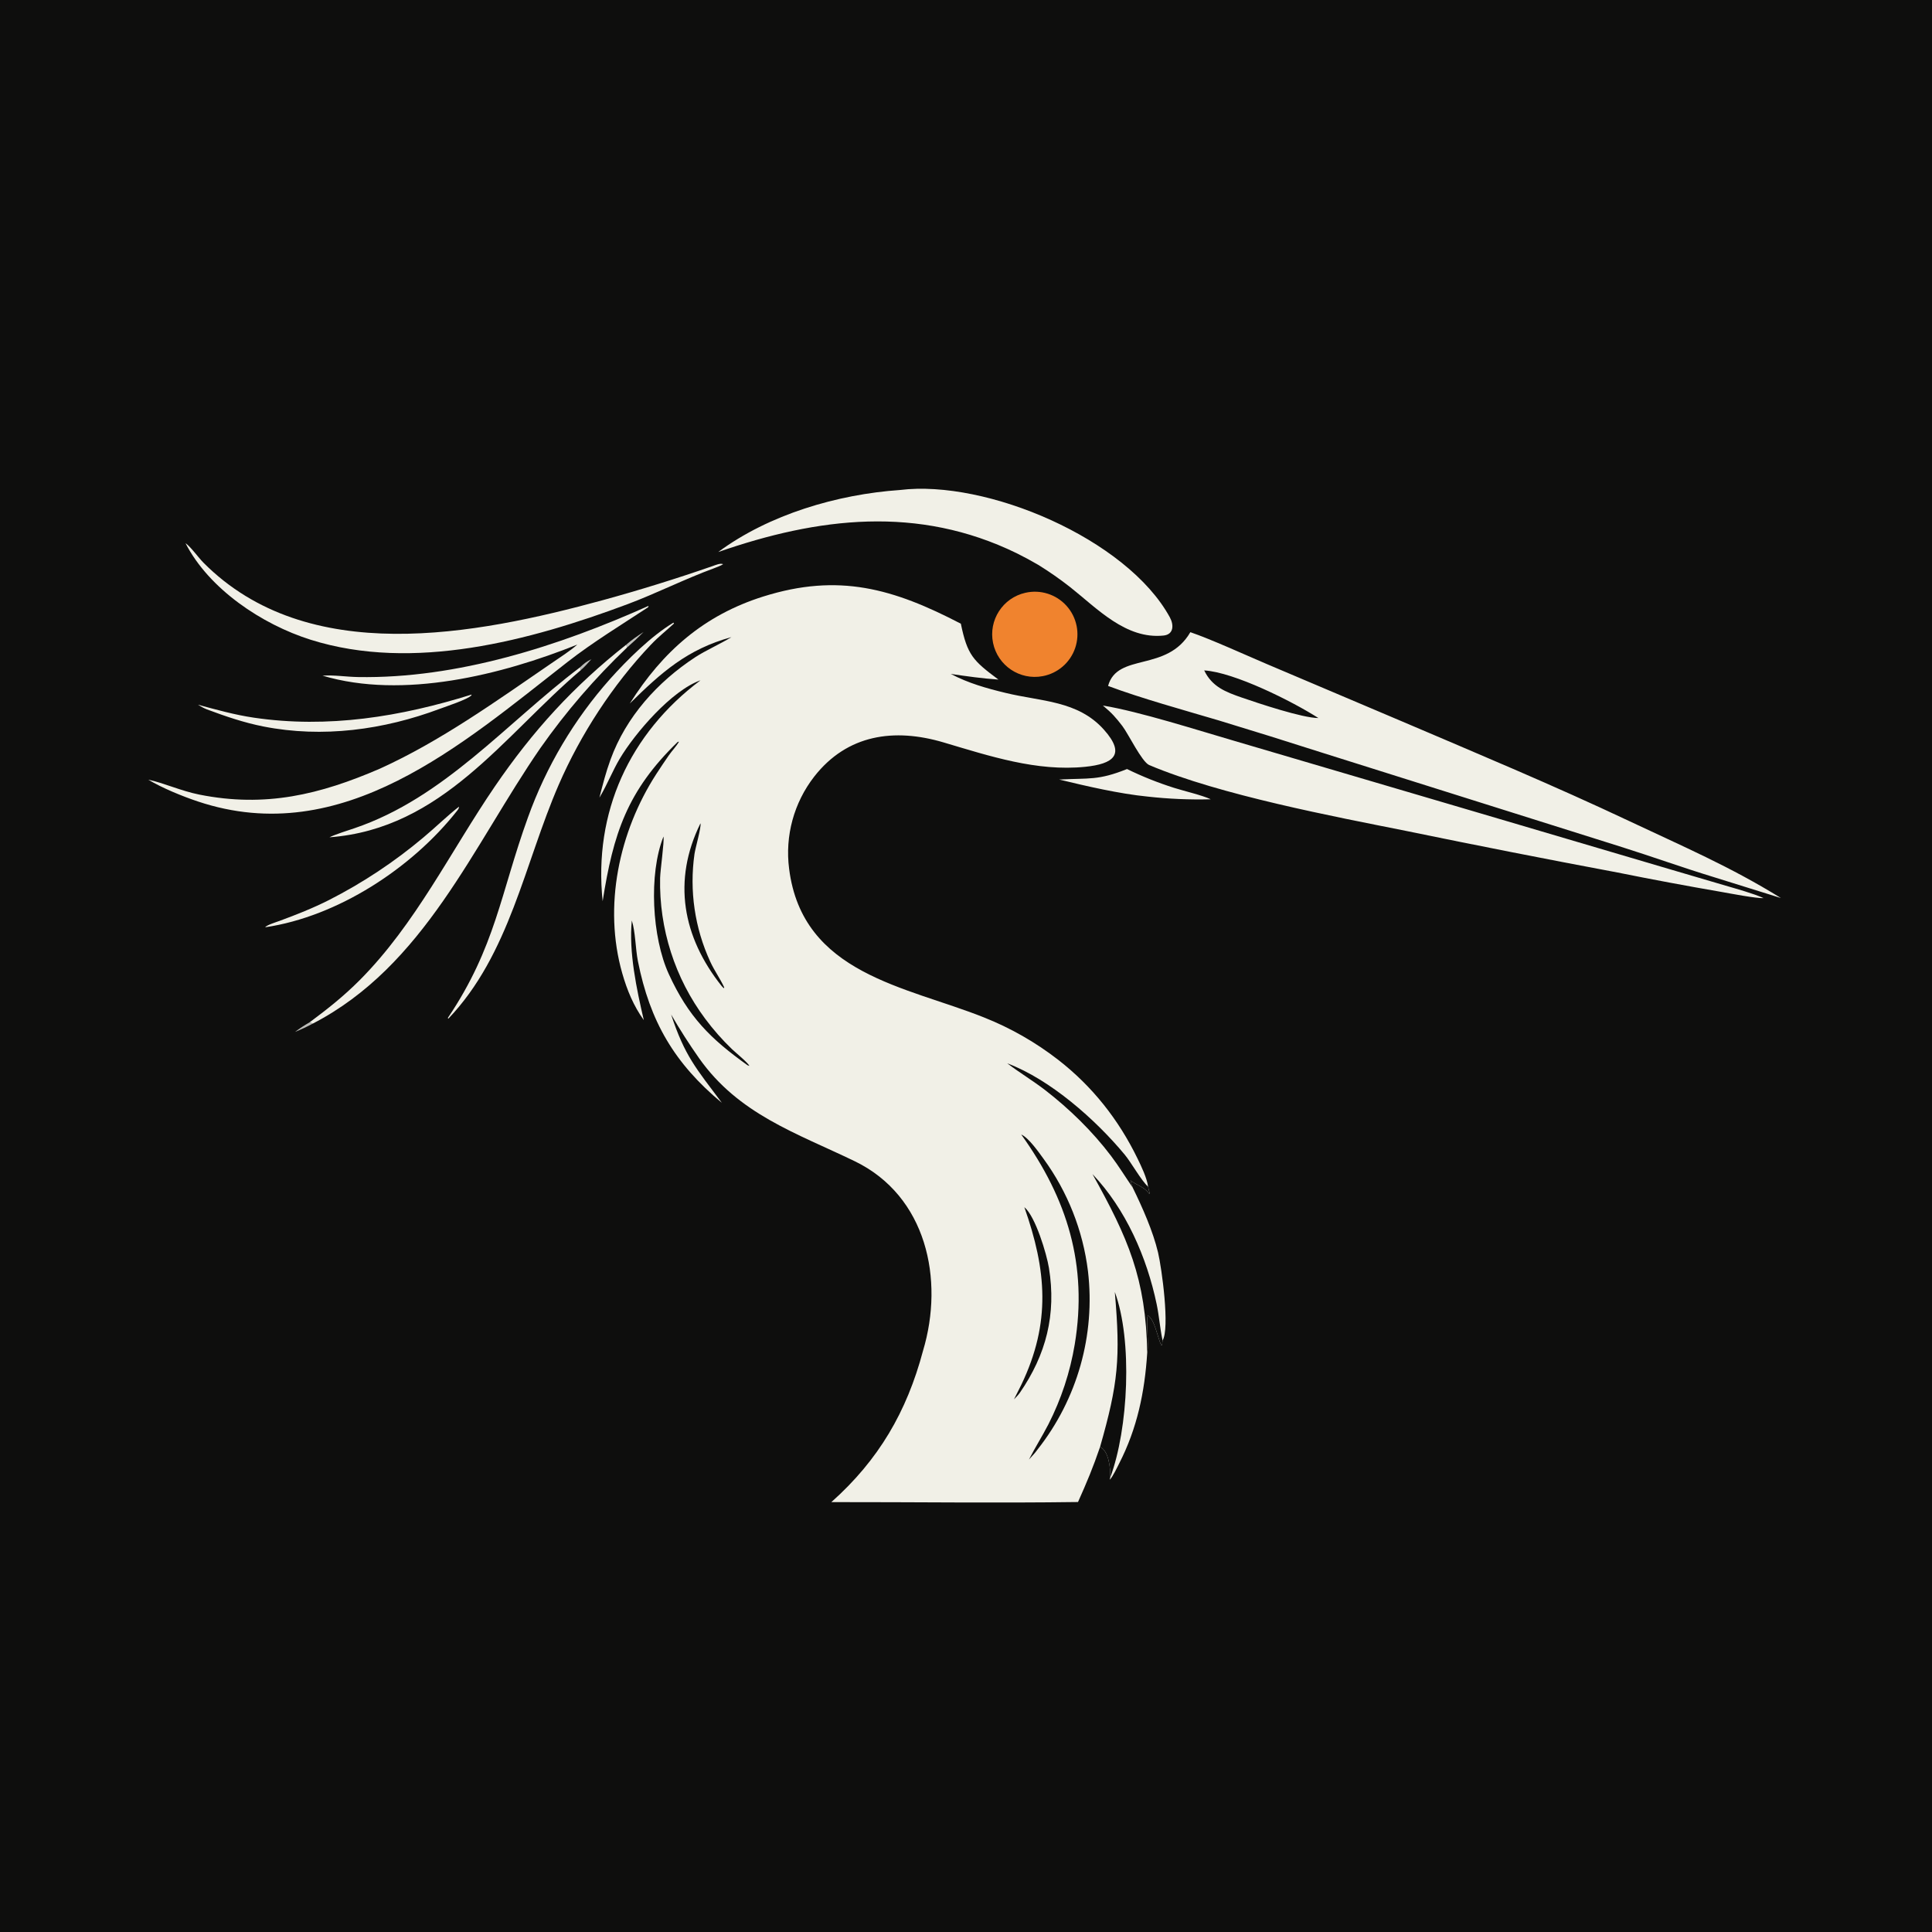
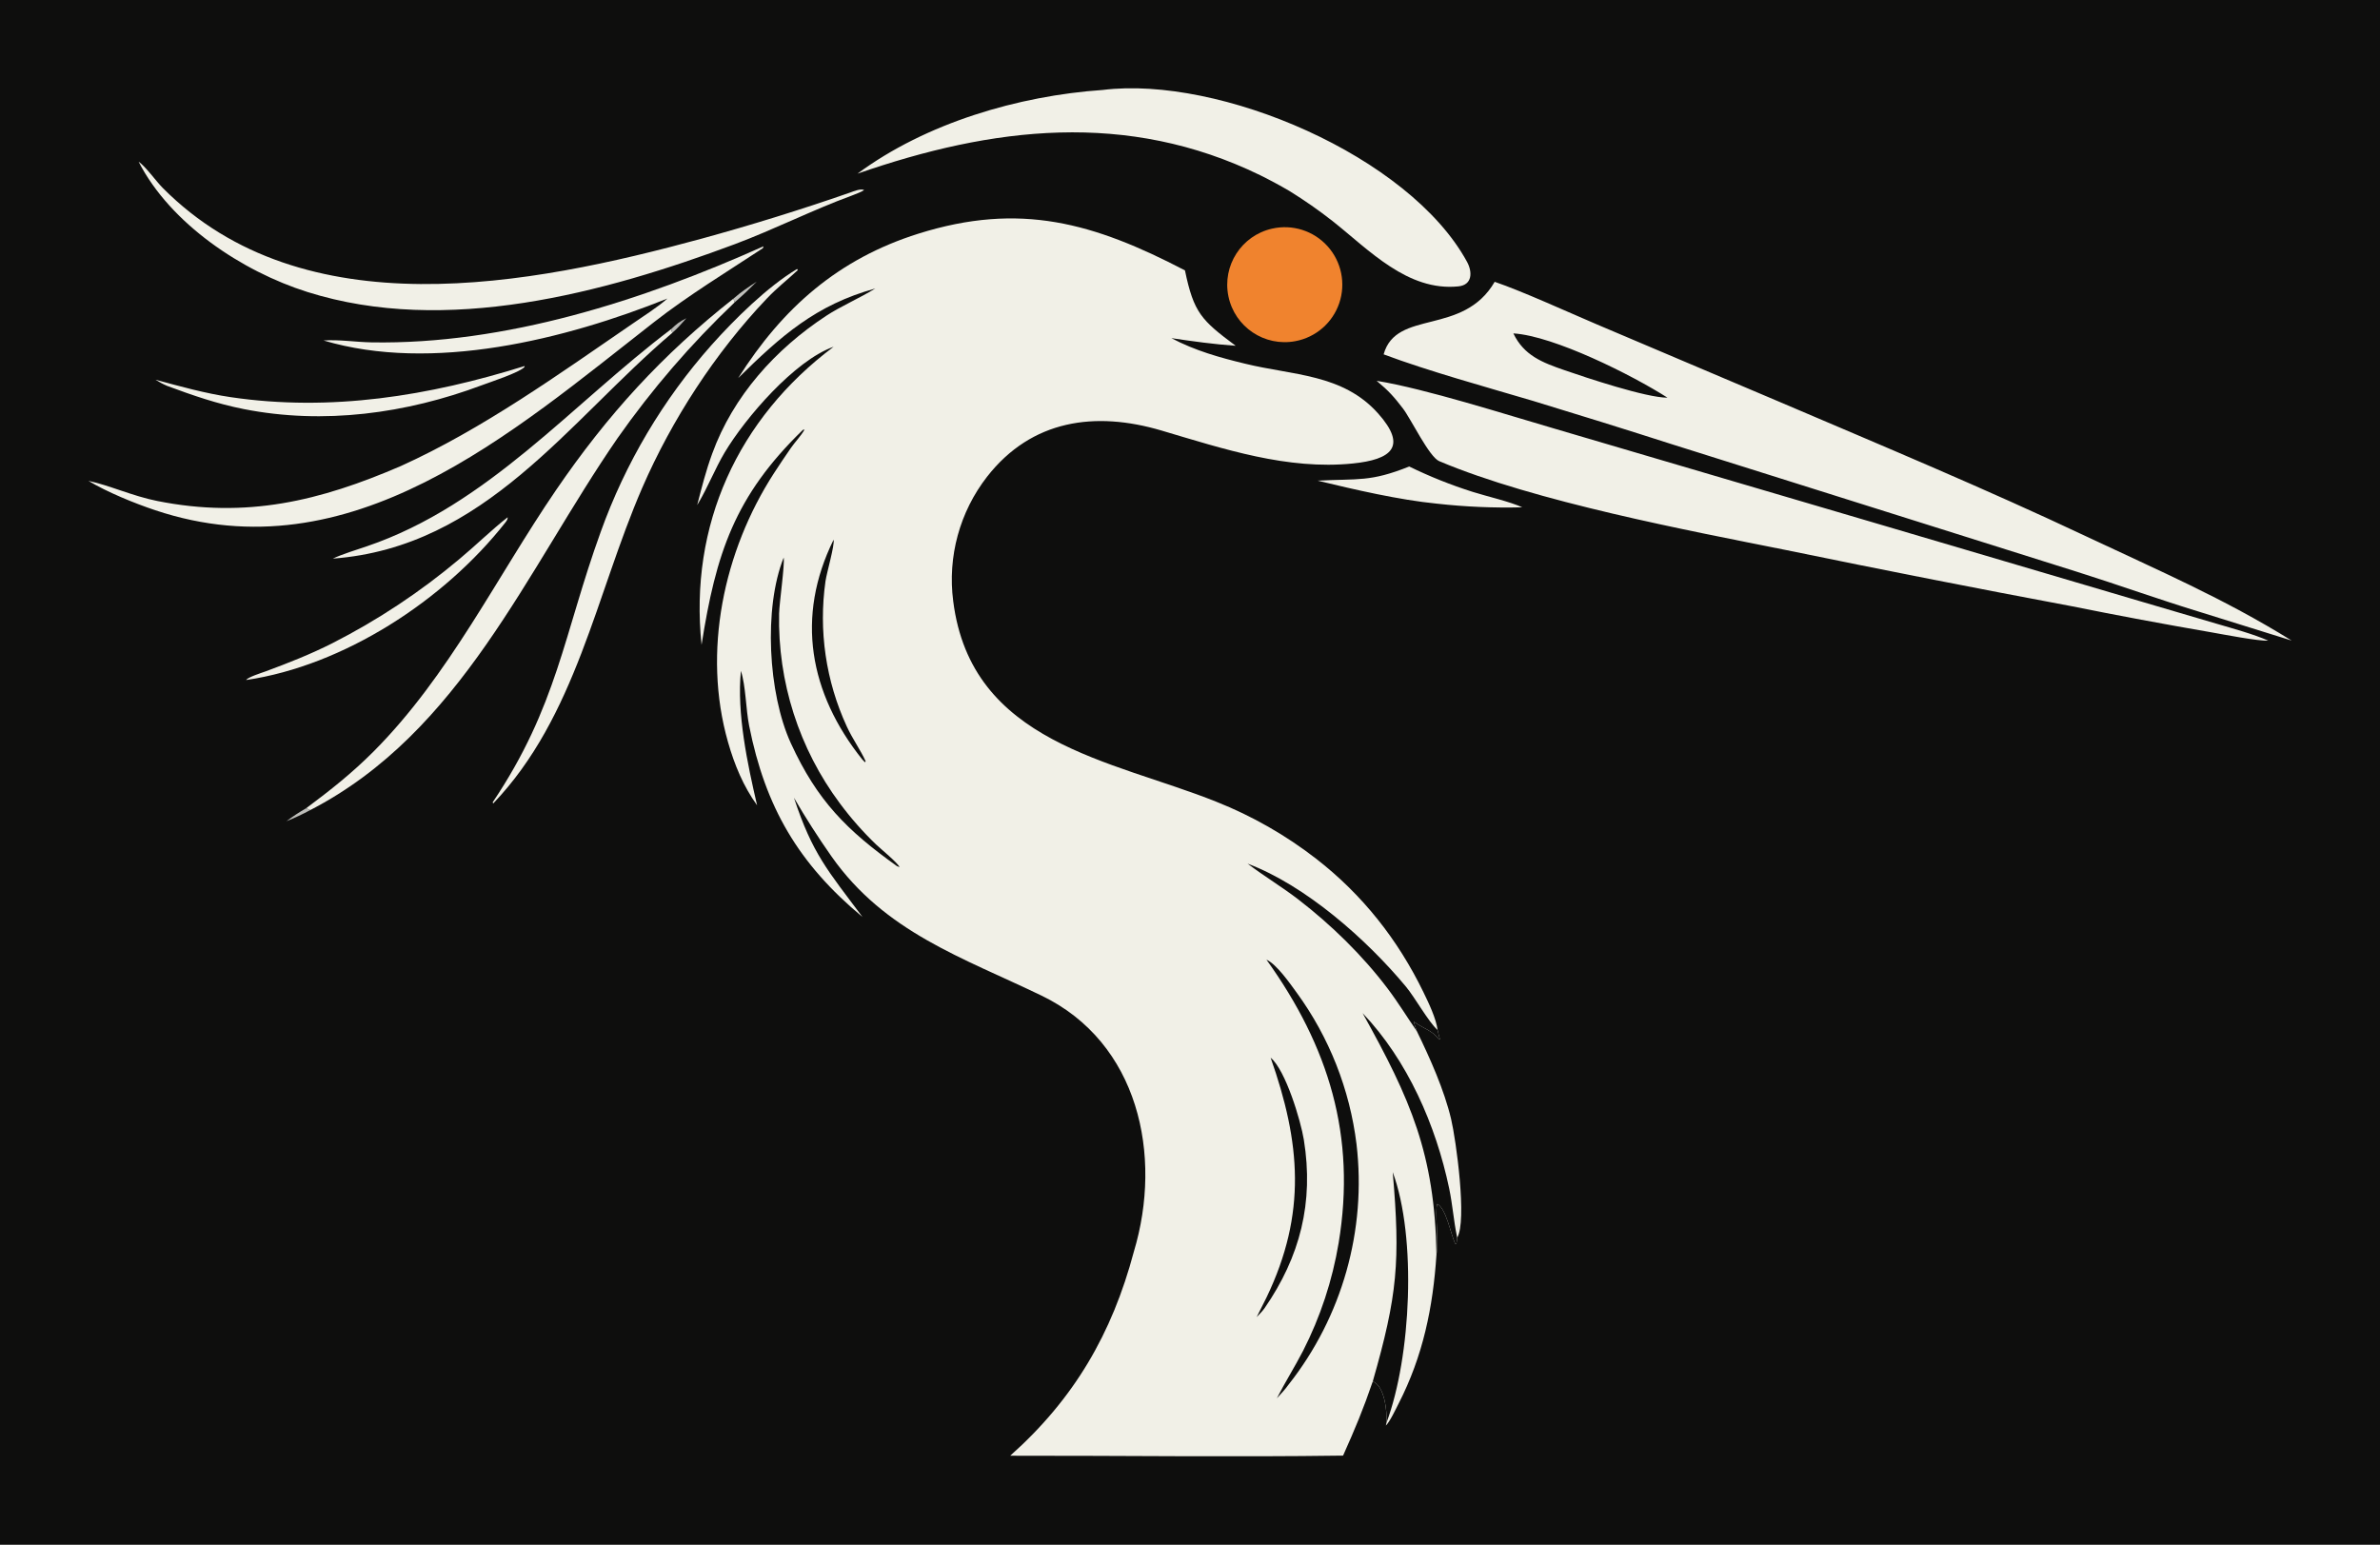
- <svg xmlns="http://www.w3.org/2000/svg" viewBox="0 0 1024 1024">
-   <path fill="#0E0E0D" d="M0 0h1024v1024H0z" />
+ <svg xmlns="http://www.w3.org/2000/svg" viewBox="43.88 224.38 934.74 606.74">
+   <path fill="#0E0E0D" d="M43.88 224.38h934.74v606.74h-934.74z" />
  <path fill="#F1F0E7" d="M333.8 372.88c17.42-27.55 39.3-46.83 70.8-56.73 39.95-12.54 68.84-4.23 104.67 14.43 3.45 16.64 6.43 19.57 19.92 29.61-8.46-.57-16.9-1.76-25.26-3 9.36 4.95 19.1 7.66 28.96 10.04 18.78 4.62 38.34 3.97 52.22 19.52 11.78 13.2 5.02 18.15-9.9 19.67-25.7 2.62-50.72-5.7-75.16-12.94-26.02-7.7-50.96-4.28-68.47 18.1a65.8 65.8 0 0 0-13.33 48.9c7.06 55.94 62.22 62.33 103.28 78.78a161 161 0 0 1 39.32 22.45c18.14 14.1 32.06 31.75 42.07 52.35 2 4.1 5.02 10.37 5.58 14.89q.37 1.8.9 3.58l-.28.19c-2.82-3.77-6.03-4.2-10.02-7.09.43 1.48.73 2.4 1.27 3.83 5.15 10.55 10.72 23.04 13.42 34.4 1.97 8.3 6.33 40.16 2.4 46.62l-.3 2.5-.49-.12c-1.83-4.06-3.52-13.75-7.03-15.61-1.06 2.68.63 14.52-.32 19.85-1.34 20.76-5.31 39.96-14.89 58.61-.92 1.8-3.57 7.4-5 8.58l.28-1.15c.23-4.42-.72-14.32-5.4-16.2-3.76 11-6.88 18.44-11.67 29.16-43.18.6-87.44 0-130.74.05 25.09-22.32 40.02-47.98 48.57-80.15 11.4-37.89 1.86-82.14-36.2-100.54-30.93-14.94-61.58-24.89-82.52-54.66a317 317 0 0 1-14.78-23.09c7.26 22.04 13.2 28.47 26.92 46.83-25.12-20.88-38.16-43.1-44.52-75.13-1.3-6.54-1.31-15.69-3.23-21.53-1.66 16.71 2.57 36.52 6.36 52.8-5.42-7.51-8.89-15.94-11.42-24.8-10.13-35.46-1.76-74.99 18.02-105.6q3.23-4.98 6.6-9.85c1.72-2.5 3.95-4.7 5.44-7.33l-.65.12c-26.84 26-34.17 48.62-39.8 84.43-4.92-47 14.22-88.87 51.87-117.08-15.31 5.4-34.67 27.92-42.8 41.54-3.73 6.25-6.61 13.66-10.42 20.02l-.37.62c1.84-7.14 3.36-13.22 5.9-20.2 8.23-22.63 24.9-41.1 44.85-54.18 5.53-3.63 13.07-6.9 19.21-10.68-23.34 6.41-37.06 18.65-53.87 35.2m62.36 191.67 1.03.39c-.71-1.66-7.46-7.2-9.18-8.84a129 129 0 0 1-14.24-16.16 120.5 120.5 0 0 1-23.89-74.6c.13-4.55 2.24-18.96 1.8-21.97-7.94 19.84-6.12 53.43 2.8 72.88 10.4 22.71 22.06 34.28 41.68 48.3m-13.62-41.9 1.08 1.12.24-.42c-2.01-4.44-5.12-8.68-7.41-13.67a102 102 0 0 1-8.35-57.06c.51-3.42 3.65-14.15 3.18-16.26-14.95 30.28-9.56 60.22 11.26 86.3" />
  <path fill="#0E0E0D" d="M590.87 684.76c9.5 25.7 7.2 72.6-2.43 98.38.23-4.42-.72-14.32-5.4-16.2 9.68-33.79 10.87-47.18 7.83-82.18m-11.84-62.47c17.65 18.54 28.81 44.05 34.02 68.93 1.3 6.2 1.76 12.62 3.03 18.74l.11.52-.3 2.5-.49-.12c-1.83-4.06-3.52-13.75-7.03-15.61-1.06 2.68.63 14.52-.32 19.85-.68-39.48-10.13-60.86-29.02-94.81m-45.15-58.69c22.76 8.53 46.82 29.82 62.17 48.3 3.56 4.27 8.86 13.88 12.45 17.05q.37 1.8.9 3.58l-.28.19c-2.82-3.77-6.03-4.2-10.02-7.09.43 1.48.73 2.4 1.27 3.83-3.92-5.66-7.37-11.35-11.55-16.87-9.82-12.98-22.1-24.96-34.99-34.9-6.35-4.89-13.4-9.12-19.95-14.08m7.41 37.71c3.98 1.76 9.25 9.38 11.83 12.9a127.5 127.5 0 0 1 23.53 59.55c3.97 33.8-5.64 67.8-26.73 94.5-1.33 1.88-3.01 3.62-4.56 5.33 3.16-6.2 7.06-12.37 10.3-18.66a146 146 0 0 0 13.97-42.38c6.96-41.96-3.88-77.12-28.35-111.24" />
  <defs>
    <linearGradient id="a" x1="353.65" x2="373.03" y1="511.68" y2="504.7" gradientUnits="userSpaceOnUse">
      <stop offset="0" stop-color="#010101" stop-opacity="0" />
      <stop offset="1" stop-color="#010101" stop-opacity=".03" />
    </linearGradient>
  </defs>
  <path fill="url(#a)" d="M351.69 443.37c.43 3.01-1.68 17.42-1.8 21.98a120.5 120.5 0 0 0 23.88 74.6 129 129 0 0 0 14.24 16.15c1.72 1.64 8.47 7.18 9.18 8.84l-1.03-.39c-19.62-14.02-31.28-25.59-41.69-48.3-8.91-19.45-10.73-53.04-2.78-72.88" />
  <path fill="#0E0E0D" d="M542.92 639.82c5.89 4.87 11.83 24.77 13.04 32.21 3.99 24.62-1.48 45.99-15.43 66.17-.94 1.32-1.98 2.32-3.1 3.49q1.98-3.82 3.86-7.68c15.9-33.08 13.37-60.89 1.63-94.19" />
  <defs>
    <linearGradient id="b" x1="364.13" x2="379.57" y1="480.3" y2="479.57" gradientUnits="userSpaceOnUse">
      <stop offset="0" stop-color="#040303" stop-opacity="0" />
      <stop offset="1" stop-opacity=".04" />
    </linearGradient>
  </defs>
  <path fill="url(#b)" d="M371.28 436.36c.47 2.11-2.67 12.84-3.18 16.26a102 102 0 0 0 8.35 57.06c2.3 4.99 5.4 9.23 7.41 13.67l-.24.42-1.08-1.12c-20.82-26.07-26.21-56-11.26-86.29" />
  <path fill="#F1F0E7" d="M630.92 335.07c10.8 3.68 29.17 12.06 40.28 16.79l70.96 30.1c40.9 17.47 80.98 34.17 121.3 53.2 28.17 13.3 53.57 24.14 80.47 40.82l-35.8-11.16c-16.19-4.94-32.38-10.77-48.65-15.9l-158.76-49.99a3689 3689 0 0 0-54.79-17.1c-17.96-5.32-41.32-11.76-58.63-18.27 4.95-17.88 31.16-7.06 43.62-28.5m67.86 45.52c-13.84-8.87-44.63-24.28-60.53-25.25 4.17 8.7 11.37 11.44 20.12 14.46 8.48 2.93 32.02 10.8 40.4 10.79m-114.22-6.63c19.41 3.18 50.53 13.17 70.11 18.86l128.86 37.94 100.56 29.68 30.5 8.97c5.87 1.73 14.66 4.13 20.12 6.6-3.62.28-17.96-2.5-22.31-3.26q-27.64-4.77-55.14-10.31-55.93-10.48-111.66-21.96c-38.12-7.63-98.81-19.04-136.46-34.96-3.95-1.67-11.08-16.56-14.25-20.69-3.51-4.57-5.5-6.85-10.33-10.87M476.98 259.71c45.8-5.68 120.35 25.85 143.08 67.52 2.13 3.92 2.17 9.06-3.41 9.63-19.92 2.04-35.1-14.32-49.36-25.61a185 185 0 0 0-17.01-11.87 189 189 0 0 0-11.42-6.16c-52.3-25.5-105.19-19.06-158.2-.63 26.9-19.92 63.2-30.59 96.32-32.88m-133.23 61.41-.24.74c-14.19 9.34-29.25 18.5-42.67 28.97-55.94 43.63-119.11 99.64-196 73.95-8.12-2.71-18.8-7.07-26.24-11.53 7.94 1.63 17.44 6 27.03 7.9 35.1 7.02 63.94-.02 95.7-13.73 32.03-14.5 62.01-36.03 90.98-55.9 4.2-2.9 9.95-6.54 13.69-9.88-40.06 16.05-92.35 29.17-135.06 16.47 6.28-.42 12.51.63 18.76.74 52.63.93 106.56-16.44 154.05-37.73" />
  <path fill="#F1F0E7" d="M98.3 287.87c2.81 1.94 6.81 7.62 9.53 10.36 55.34 55.66 144.2 38.27 211.57 19.9a912 912 0 0 0 58.25-18.08c1.56-.54 4.16-1.7 5.62-1.03-1.06.78-3.57 1.67-4.9 2.2-15.06 5.5-30.52 13.31-45.86 19.05C281 339.52 219 356.22 164.63 339.07c-25.72-8.11-53.84-26.82-66.32-51.2m233.62 53.81.47 1.48a355 355 0 0 0-46.02 53.38c-35.72 51.8-61.44 115.45-120.65 146.02l-1.61-.72c9.63-7.17 18.01-13.79 26.55-22.36 29.65-29.8 48.1-68.2 71.57-102.58 20.2-29.56 41.67-53.15 69.7-75.22" />
  <path fill="#F0832E" d="M543.5 314.18a22.57 22.57 0 1 1 9.12 44.2 22.57 22.57 0 0 1-9.13-44.2" />
  <path fill="#F1F0E7" d="m356.93 330.02.3.45c-4.28 3.98-7.98 6.76-12.29 11.29-20.11 21.14-37.24 47.51-48.83 74.23-18.2 41.93-25.95 89.84-58.51 123.96l-.23-.43c25.33-37.67 27.9-66.05 42.44-106.23a225 225 0 0 1 43.54-73.42c9.13-10.22 21.87-22.8 33.58-29.85m-49.49 23.66.48 1.44c-41 34.78-73.3 84.14-133.3 88.67 3.01-1.53 9.97-3.7 13.36-4.85 47.6-16.2 80.3-55.65 119.46-85.26m-57.51 14.46-.06.39c-1.9 2.15-13.44 5.92-16.76 7.16-29.72 11.14-62.1 15.55-93.45 9.37-10.5-2.07-20.04-5.36-30.04-9.08-1.96-.82-2.83-1.36-4.67-2.46 9.73 2.64 19.55 5.38 29.53 6.85 39.38 5.82 77.91-.49 115.45-12.23m347.42 39.47a181 181 0 0 0 24.94 9.97c5.37 1.7 14.83 3.88 19.46 6.06q-16.82.43-33.53-1.44c-14.85-1.46-32.34-5.52-46.85-9.03 16.08-.85 20.59.59 35.98-5.56m-354.08 19.93c.05.83-.48 1.51-.96 2.13-24.05 30.57-63.46 56.17-101.75 61.8.7-1.14 6.01-2.8 7.67-3.4 8.99-3.33 17.64-6.73 26.22-11.07a263 263 0 0 0 49.93-33.1c6.19-5.14 12.74-11.56 18.89-16.36" />
  <path fill="#C3C3BF" fill-opacity=".99" d="M331.93 341.68c3.21-2.8 5.59-4.33 9.17-6.7-3 3.02-5.5 5.39-8.7 8.18z" />
  <path fill="#C3C3BF" fill-opacity=".97" d="M156.37 546.93a71 71 0 0 1 7.75-5.09l1.61.72a87 87 0 0 1-9.36 4.37" />
  <path fill="#C3C3BF" fill-opacity=".95" d="M307.44 353.68c2.23-2.1 3.25-2.94 6.02-4.31-1.8 2-3.5 4-5.54 5.75z" />
</svg>
